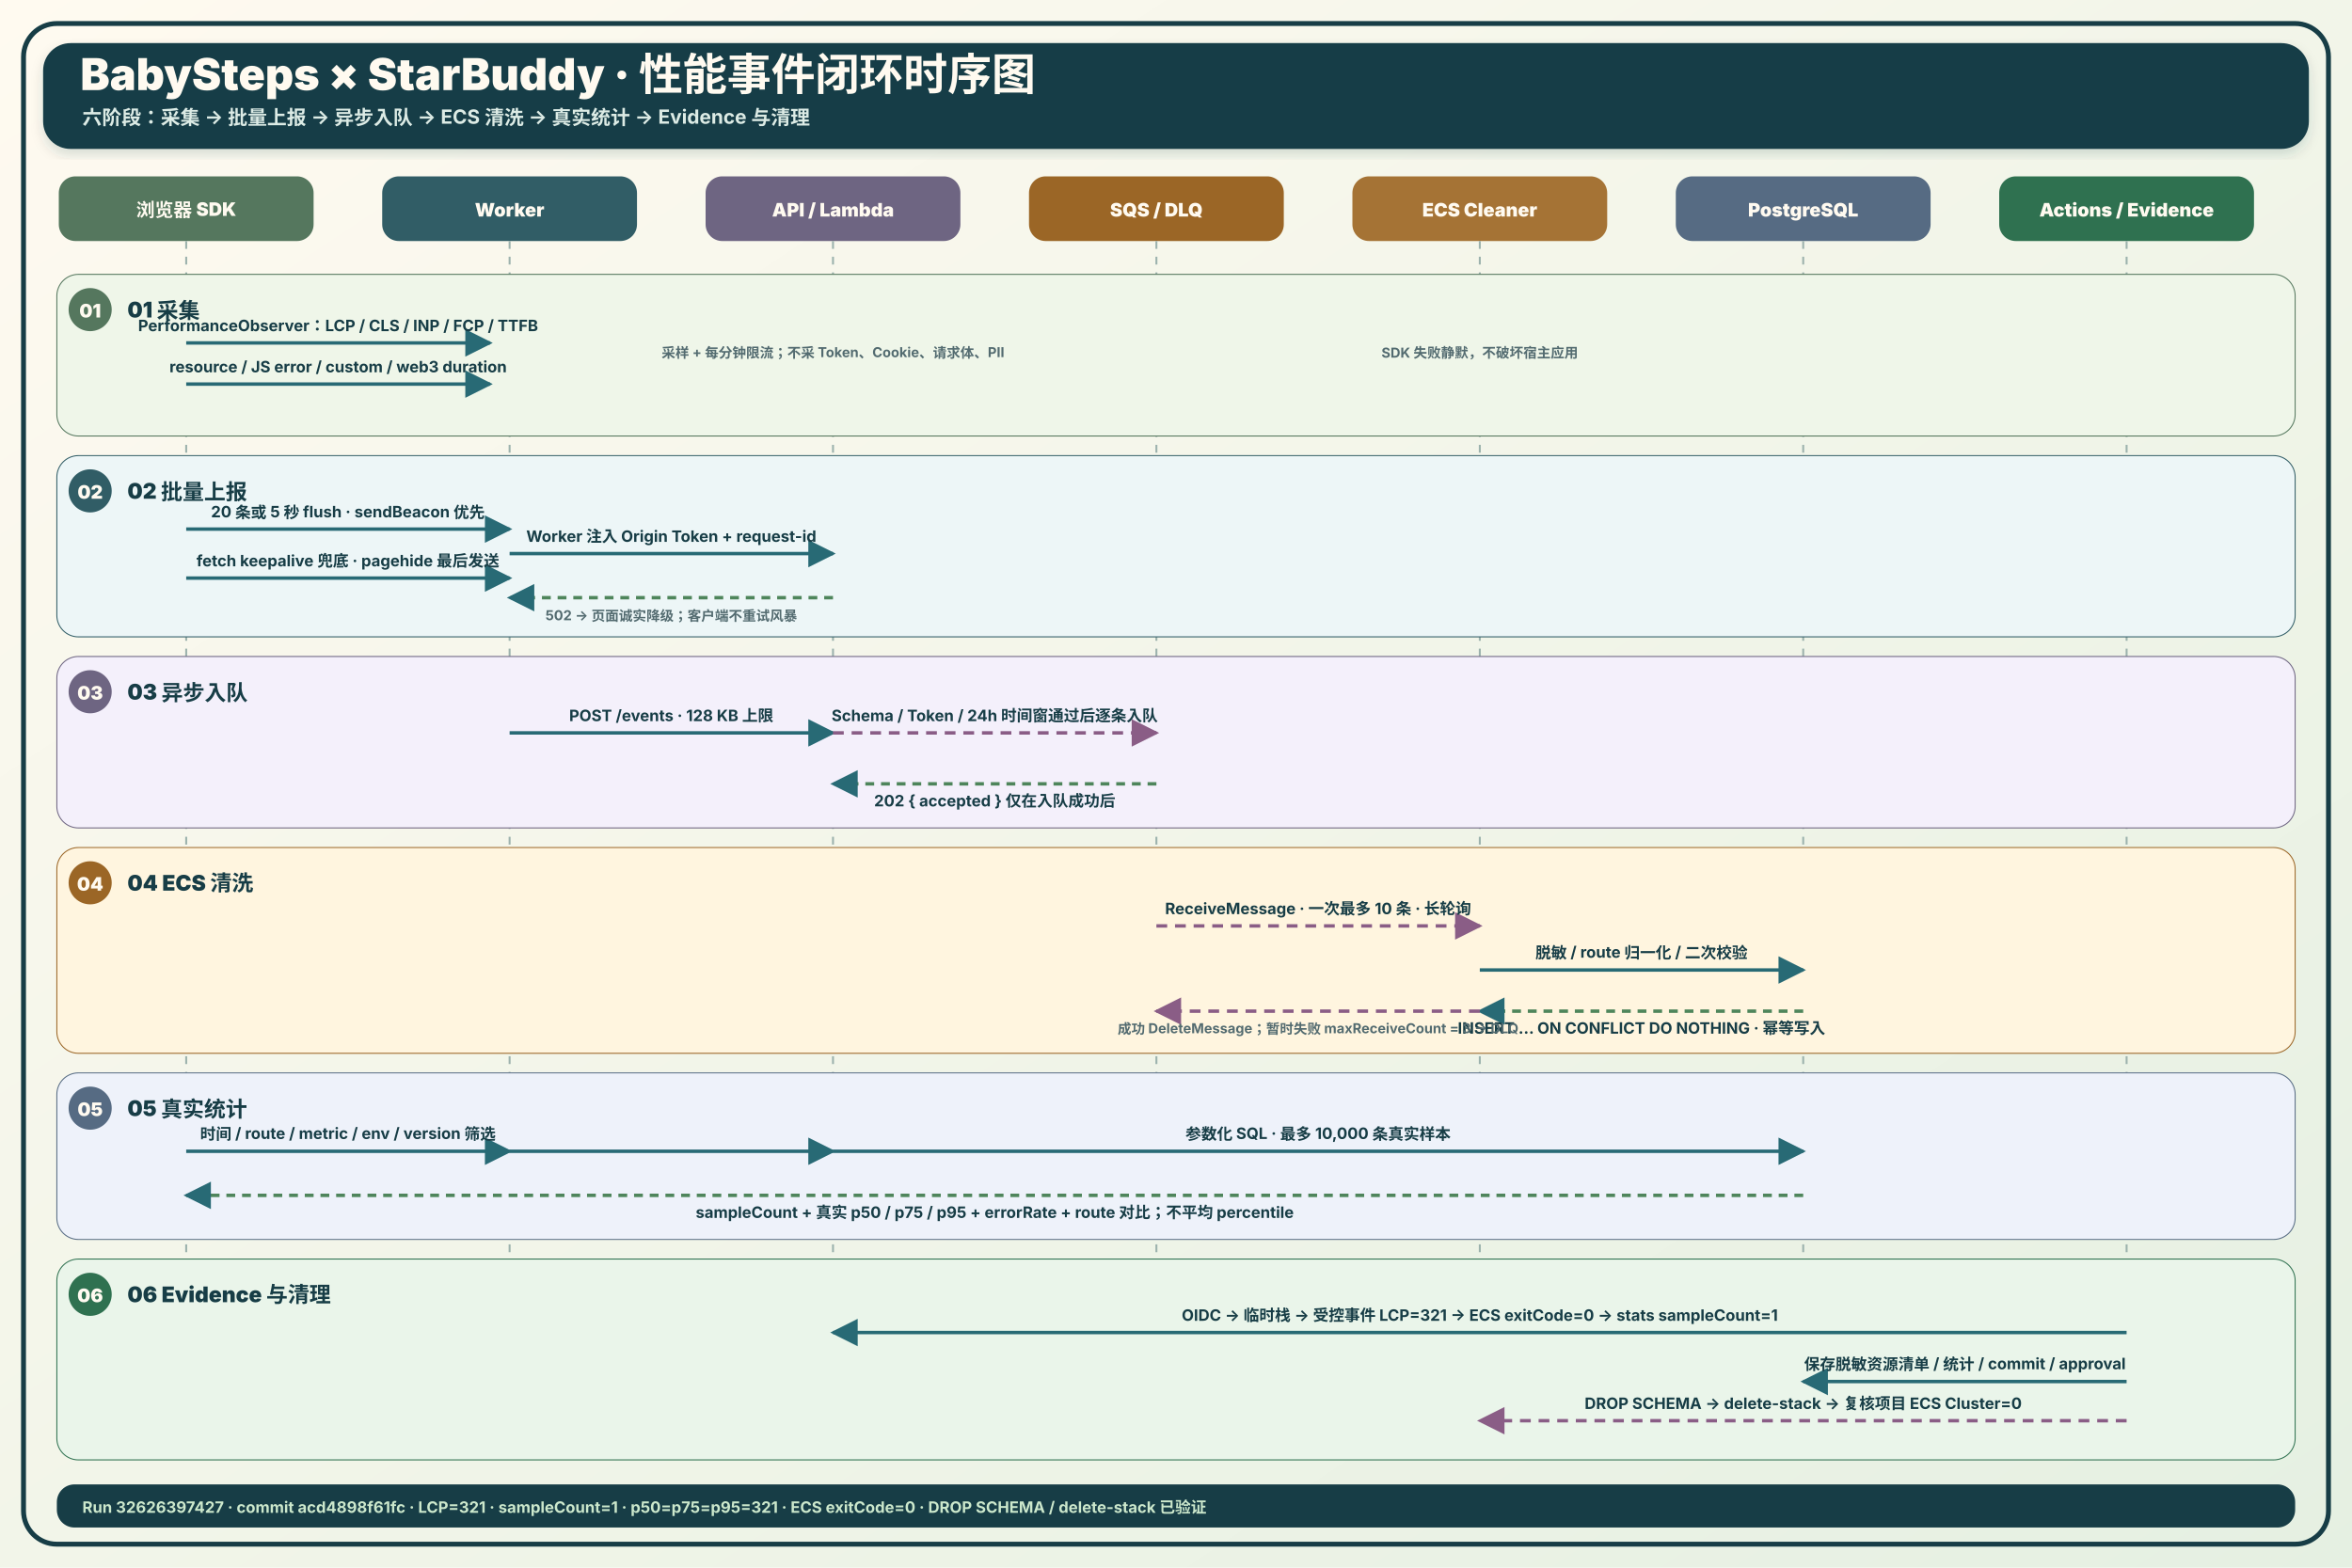
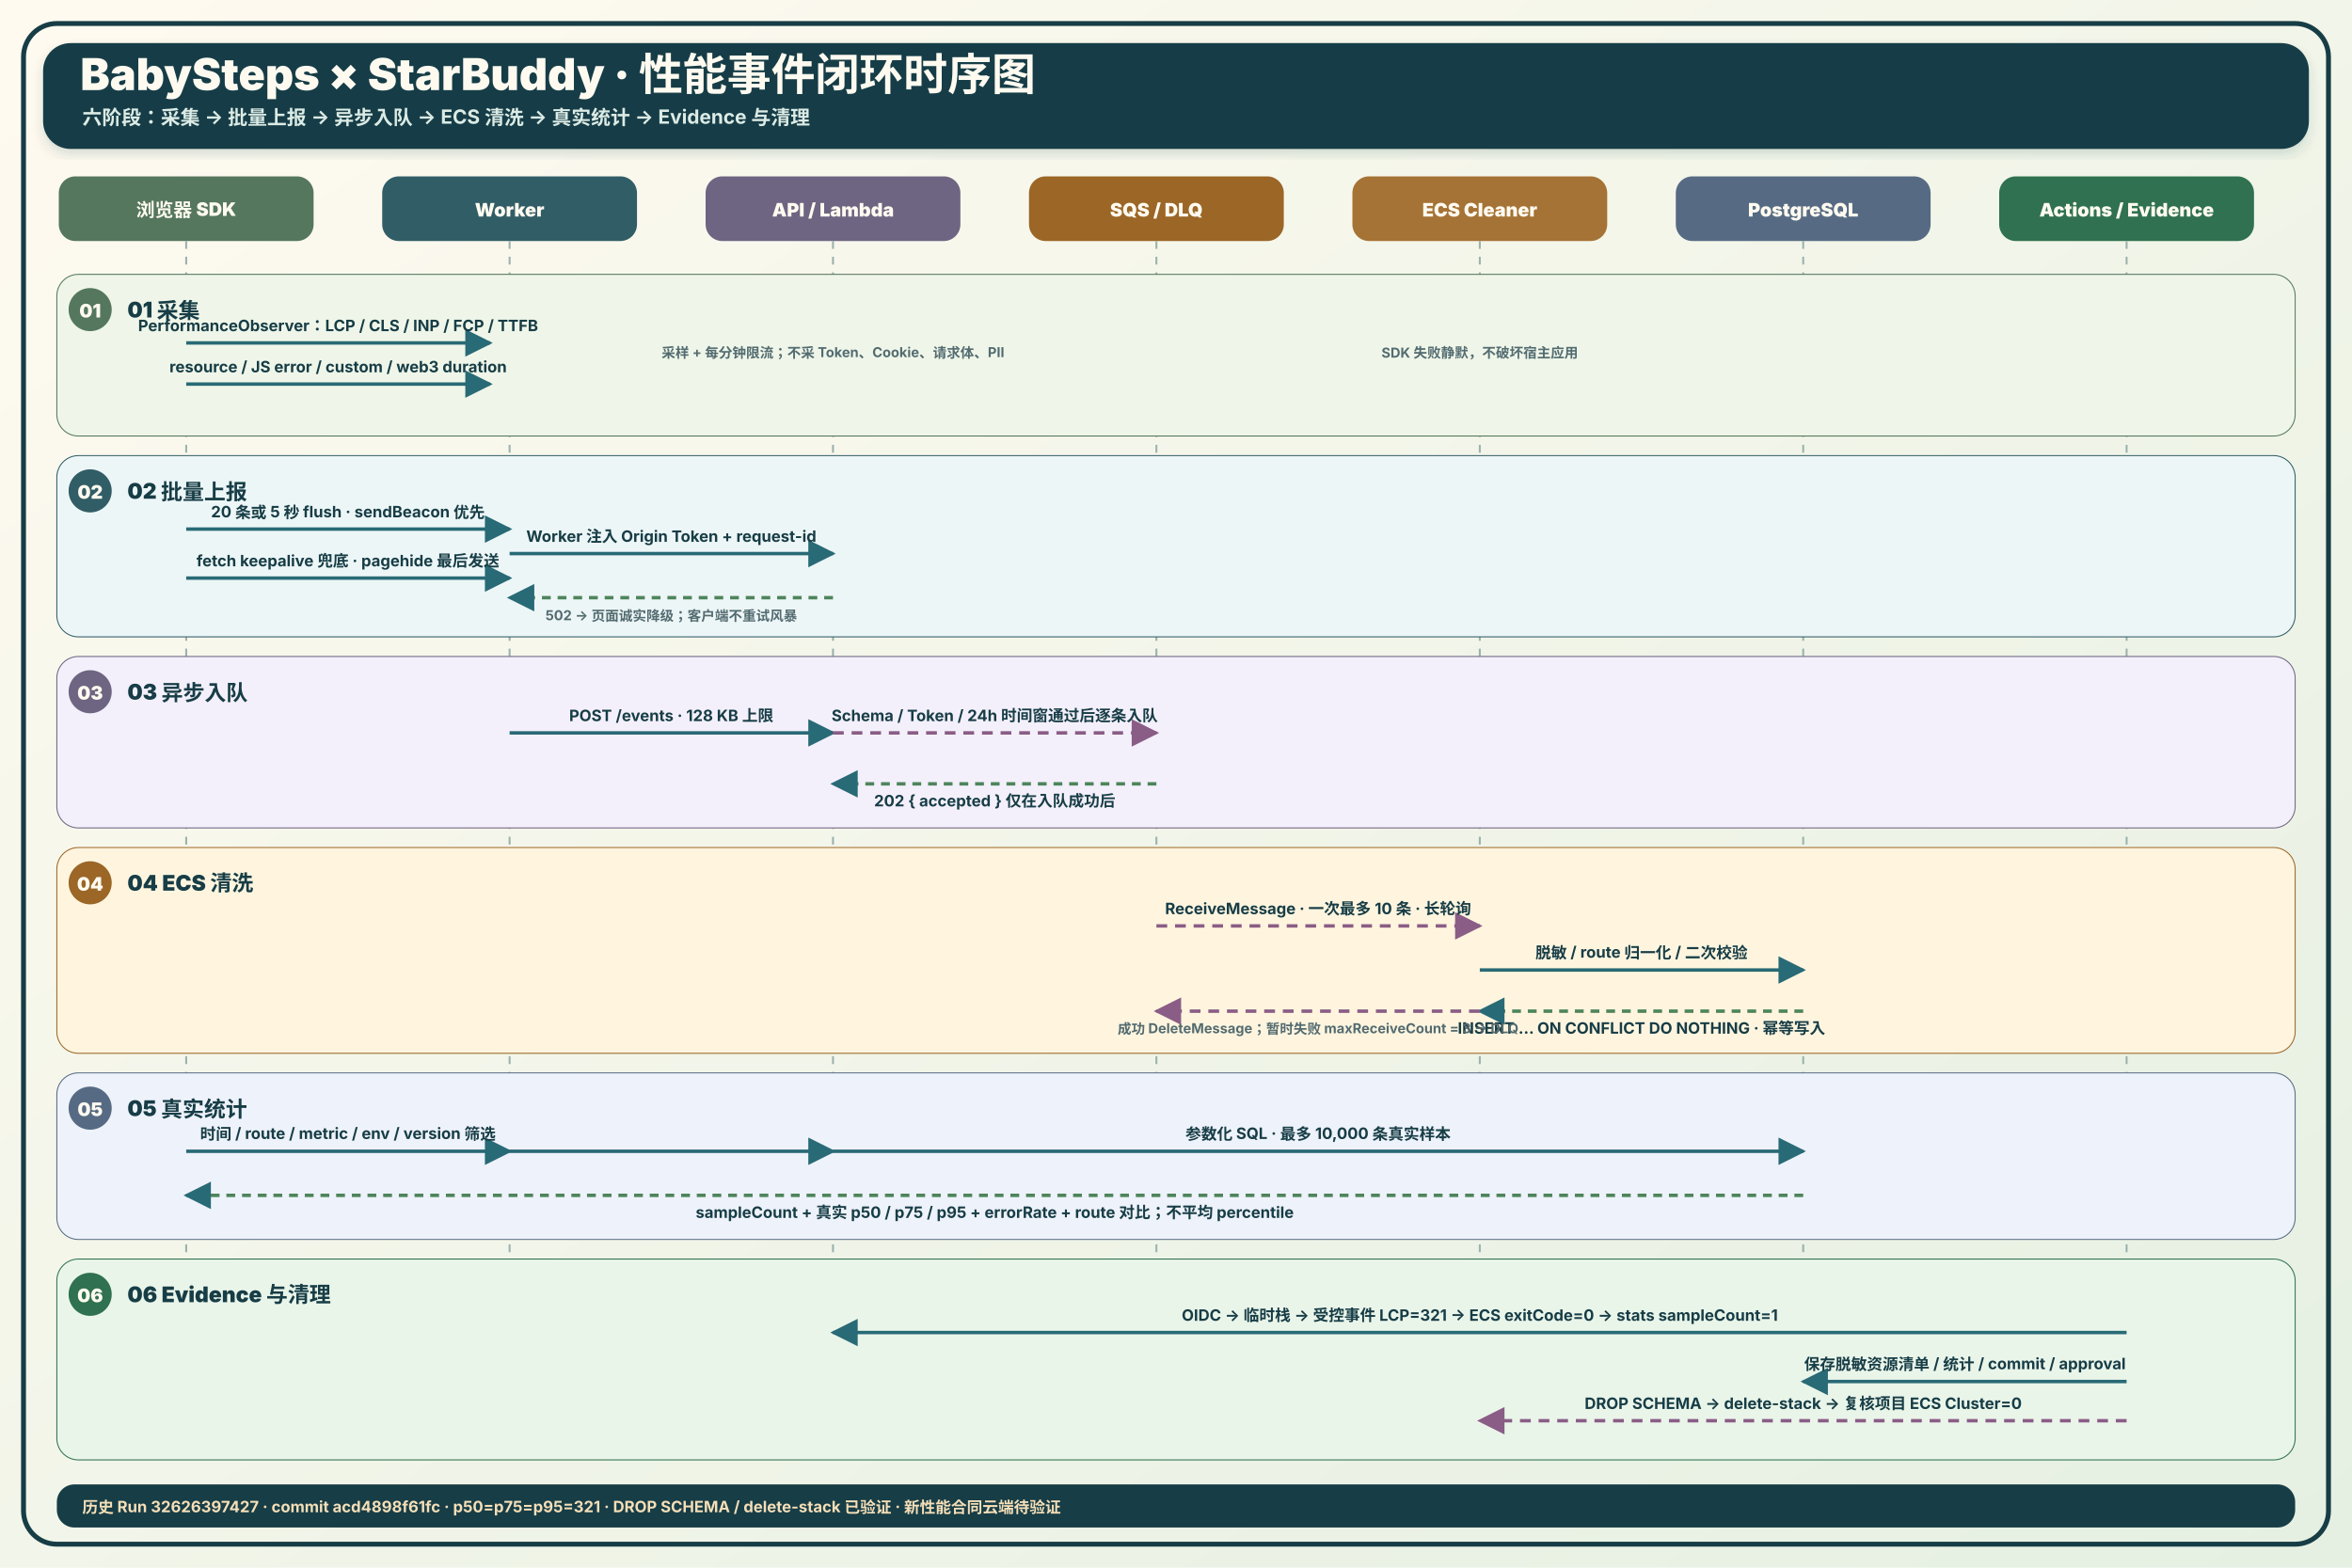
<svg xmlns="http://www.w3.org/2000/svg" width="2400" height="1600" viewBox="0 0 2400 1600" role="img" aria-labelledby="title desc">
  <defs>
    <linearGradient id="bg" x1="0" y1="0" x2="1" y2="1">
      <stop stop-color="#fffaf0" />
      <stop offset="1" stop-color="#e5f0e2" />
    </linearGradient>
    <filter id="shadow">
      <feDropShadow dx="0" dy="6" stdDeviation="6" flood-color="#173d46" flood-opacity=".15" />
    </filter>
    <marker id="a" viewBox="0 0 10 10" refX="9" refY="5" markerWidth="8" markerHeight="8" orient="auto">
      <path d="M0 0L10 5L0 10Z" fill="#286a75" />
    </marker>
    <marker id="e" viewBox="0 0 10 10" refX="9" refY="5" markerWidth="8" markerHeight="8" orient="auto">
      <path d="M0 0L10 5L0 10Z" fill="#8a5d86" />
    </marker>
    <style>text{font-family:Inter,"PingFang SC","Microsoft YaHei",sans-serif;fill:#173d46}.title{font-size:45px;font-weight:900;fill:#fffaf0}.sub{font-size:20px;font-weight:650;fill:#dcebe5}.actor{font-size:19px;font-weight:900;fill:#fffaf0}.phase{font-size:22px;font-weight:900}.body{font-size:16px;font-weight:650}.small{font-size:14px;font-weight:650;fill:#536b70}.ok{fill:#4e855b}.warn{fill:#d69435}.req{fill:none;stroke:#286a75;stroke-width:3.5;marker-end:url(#a)}.ret{fill:none;stroke:#4e855b;stroke-width:3.5;stroke-dasharray:9 7;marker-end:url(#a)}.event{fill:none;stroke:#8a5d86;stroke-width:3.5;stroke-dasharray:11 8;marker-end:url(#e)}.life{stroke:#9cb2ad;stroke-width:2;stroke-dasharray:8 8}</style>
  </defs>
  <rect width="2400" height="1600" fill="url(#bg)" />
  <rect x="24" y="24" width="2352" height="1552" rx="34" fill="none" stroke="#173d46" stroke-width="5" />
  <rect x="44" y="44" width="2312" height="108" rx="28" fill="#173d46" filter="url(#shadow)" />
  <text x="82" y="92" class="title">BabySteps × StarBuddy · 性能事件闭环时序图</text>
  <text x="84" y="127" class="sub">六阶段：采集 → 批量上报 → 异步入队 → ECS 清洗 → 真实统计 → Evidence 与清理</text>
  <g transform="translate(60 180)">
    <g>
      <rect width="260" height="66" rx="17" fill="#55775e" />
      <text x="130" y="41" text-anchor="middle" class="actor">浏览器 SDK</text>
    </g>
    <g transform="translate(330)">
      <rect width="260" height="66" rx="17" fill="#315d66" />
      <text x="130" y="41" text-anchor="middle" class="actor">Worker</text>
    </g>
    <g transform="translate(660)">
      <rect width="260" height="66" rx="17" fill="#6e6582" />
      <text x="130" y="41" text-anchor="middle" class="actor">API / Lambda</text>
    </g>
    <g transform="translate(990)">
      <rect width="260" height="66" rx="17" fill="#9b6626" />
      <text x="130" y="41" text-anchor="middle" class="actor">SQS / DLQ</text>
    </g>
    <g transform="translate(1320)">
      <rect width="260" height="66" rx="17" fill="#a57335" />
      <text x="130" y="41" text-anchor="middle" class="actor">ECS Cleaner</text>
    </g>
    <g transform="translate(1650)">
      <rect width="260" height="66" rx="17" fill="#566b83" />
      <text x="130" y="41" text-anchor="middle" class="actor">PostgreSQL</text>
    </g>
    <g transform="translate(1980)">
      <rect width="260" height="66" rx="17" fill="#2f7150" />
      <text x="130" y="41" text-anchor="middle" class="actor">Actions / Evidence</text>
    </g>
  </g>
  <g class="life">
    <line x1="190" y1="246" x2="190" y2="1460" />
    <line x1="520" y1="246" x2="520" y2="1460" />
    <line x1="850" y1="246" x2="850" y2="1460" />
    <line x1="1180" y1="246" x2="1180" y2="1460" />
    <line x1="1510" y1="246" x2="1510" y2="1460" />
    <line x1="1840" y1="246" x2="1840" y2="1460" />
    <line x1="2170" y1="246" x2="2170" y2="1460" />
  </g>
  <g>
    <rect x="58" y="280" width="2284" height="165" rx="22" fill="#eff6e9" stroke="#55775e" />
    <circle cx="92" cy="316" r="22" fill="#55775e" />
    <text x="92" y="324" text-anchor="middle" class="actor">01</text>
    <text x="130" y="324" class="phase">01 采集</text>
    <path class="req" d="M190 350H500" />
    <text x="345" y="338" text-anchor="middle" class="body">PerformanceObserver：LCP / CLS / INP / FCP / TTFB</text>
    <path class="req" d="M190 392H500" />
    <text x="345" y="380" text-anchor="middle" class="body">resource / JS error / custom / web3 duration</text>
    <text x="850" y="365" text-anchor="middle" class="small">采样 + 每分钟限流；不采 Token、Cookie、请求体、PII</text>
    <text x="1510" y="365" text-anchor="middle" class="small">SDK 失败静默，不破坏宿主应用</text>
    <rect x="58" y="465" width="2284" height="185" rx="22" fill="#edf6f7" stroke="#315d66" />
    <circle cx="92" cy="501" r="22" fill="#315d66" />
    <text x="92" y="509" text-anchor="middle" class="actor">02</text>
    <text x="130" y="509" class="phase">02 批量上报</text>
    <path class="req" d="M190 540H520" />
    <text x="355" y="528" text-anchor="middle" class="body">20 条或 5 秒 flush · sendBeacon 优先</text>
    <path class="req" d="M190 590H520" />
    <text x="355" y="578" text-anchor="middle" class="body">fetch keepalive 兜底 · pagehide 最后发送</text>
    <path class="req" d="M520 565H850" />
    <text x="685" y="553" text-anchor="middle" class="body">Worker 注入 Origin Token + request-id</text>
    <path class="ret" d="M850 610H520" />
    <text x="685" y="633" text-anchor="middle" class="small">502 → 页面诚实降级；客户端不重试风暴</text>
    <rect x="58" y="670" width="2284" height="175" rx="22" fill="#f4f0fb" stroke="#6e6582" />
    <circle cx="92" cy="706" r="22" fill="#6e6582" />
    <text x="92" y="714" text-anchor="middle" class="actor">03</text>
    <text x="130" y="714" class="phase">03 异步入队</text>
    <path class="req" d="M520 748H850" />
    <text x="685" y="736" text-anchor="middle" class="body">POST /events · 128 KB 上限</text>
    <path class="event" d="M850 748H1180" />
    <text x="1015" y="736" text-anchor="middle" class="body">Schema / Token / 24h 时间窗通过后逐条入队</text>
    <path class="ret" d="M1180 800H850" />
    <text x="1015" y="823" text-anchor="middle" class="body">202 { accepted } 仅在入队成功后</text>
    <rect x="58" y="865" width="2284" height="210" rx="22" fill="#fff5df" stroke="#9b6626" />
    <circle cx="92" cy="901" r="22" fill="#9b6626" />
    <text x="92" y="909" text-anchor="middle" class="actor">04</text>
    <text x="130" y="909" class="phase">04 ECS 清洗</text>
    <path class="event" d="M1180 945H1510" />
    <text x="1345" y="933" text-anchor="middle" class="body">ReceiveMessage · 一次最多 10 条 · 长轮询</text>
    <path class="req" d="M1510 990H1840" />
    <text x="1675" y="978" text-anchor="middle" class="body">脱敏 / route 归一化 / 二次校验</text>
    <path class="ret" d="M1840 1032H1510" />
    <text x="1675" y="1055" text-anchor="middle" class="body">INSERT ... ON CONFLICT DO NOTHING · 幂等写入</text>
    <path class="event" d="M1510 1032H1180" />
    <text x="1345" y="1055" text-anchor="middle" class="small">成功 DeleteMessage；暂时失败 maxReceiveCount = 3 → DLQ</text>
    <rect x="58" y="1095" width="2284" height="170" rx="22" fill="#eef2fa" stroke="#566b83" />
    <circle cx="92" cy="1131" r="22" fill="#566b83" />
    <text x="92" y="1139" text-anchor="middle" class="actor">05</text>
    <text x="130" y="1139" class="phase">05 真实统计</text>
    <path class="req" d="M190 1175H520" />
    <text x="355" y="1163" text-anchor="middle" class="body">时间 / route / metric / env / version 筛选</text>
    <path class="req" d="M520 1175H850" />
    <path class="req" d="M850 1175H1840" />
    <text x="1345" y="1163" text-anchor="middle" class="body">参数化 SQL · 最多 10,000 条真实样本</text>
    <path class="ret" d="M1840 1220H190" />
    <text x="1015" y="1243" text-anchor="middle" class="body">sampleCount + 真实 p50 / p75 / p95 + errorRate + route 对比；不平均 percentile</text>
    <rect x="58" y="1285" width="2284" height="205" rx="22" fill="#eaf5ea" stroke="#2f7150" />
    <circle cx="92" cy="1321" r="22" fill="#2f7150" />
    <text x="92" y="1329" text-anchor="middle" class="actor">06</text>
    <text x="130" y="1329" class="phase">06 Evidence 与清理</text>
    <path class="req" d="M2170 1360H850" />
    <text x="1510" y="1348" text-anchor="middle" class="body">OIDC → 临时栈 → 受控事件 LCP=321 → ECS exitCode=0 → stats sampleCount=1</text>
    <path class="req" d="M2170 1410H1840" />
    <text x="2005" y="1398" text-anchor="middle" class="body">保存脱敏资源清单 / 统计 / commit / approval</text>
    <path class="event" d="M2170 1450H1510" />
    <text x="1840" y="1438" text-anchor="middle" class="body">DROP SCHEMA → delete-stack → 复核项目 ECS Cluster=0</text>
  </g>
  <rect x="58" y="1515" width="2284" height="44" rx="18" fill="#173d46" />
-   <text x="84" y="1544" class="body" style="fill:#cce8cc">Run 32626397427 · commit acd4898f61fc · LCP=321 · sampleCount=1 · p50=p75=p95=321 · ECS exitCode=0 · DROP SCHEMA / delete-stack 已验证</text>
+   <text x="84" y="1544" class="body" style="fill:#f5dfb8">历史 Run 32626397427 · commit acd4898f61fc · p50=p75=p95=321 · DROP SCHEMA / delete-stack 已验证 · 新性能合同云端待验证</text>
</svg>
